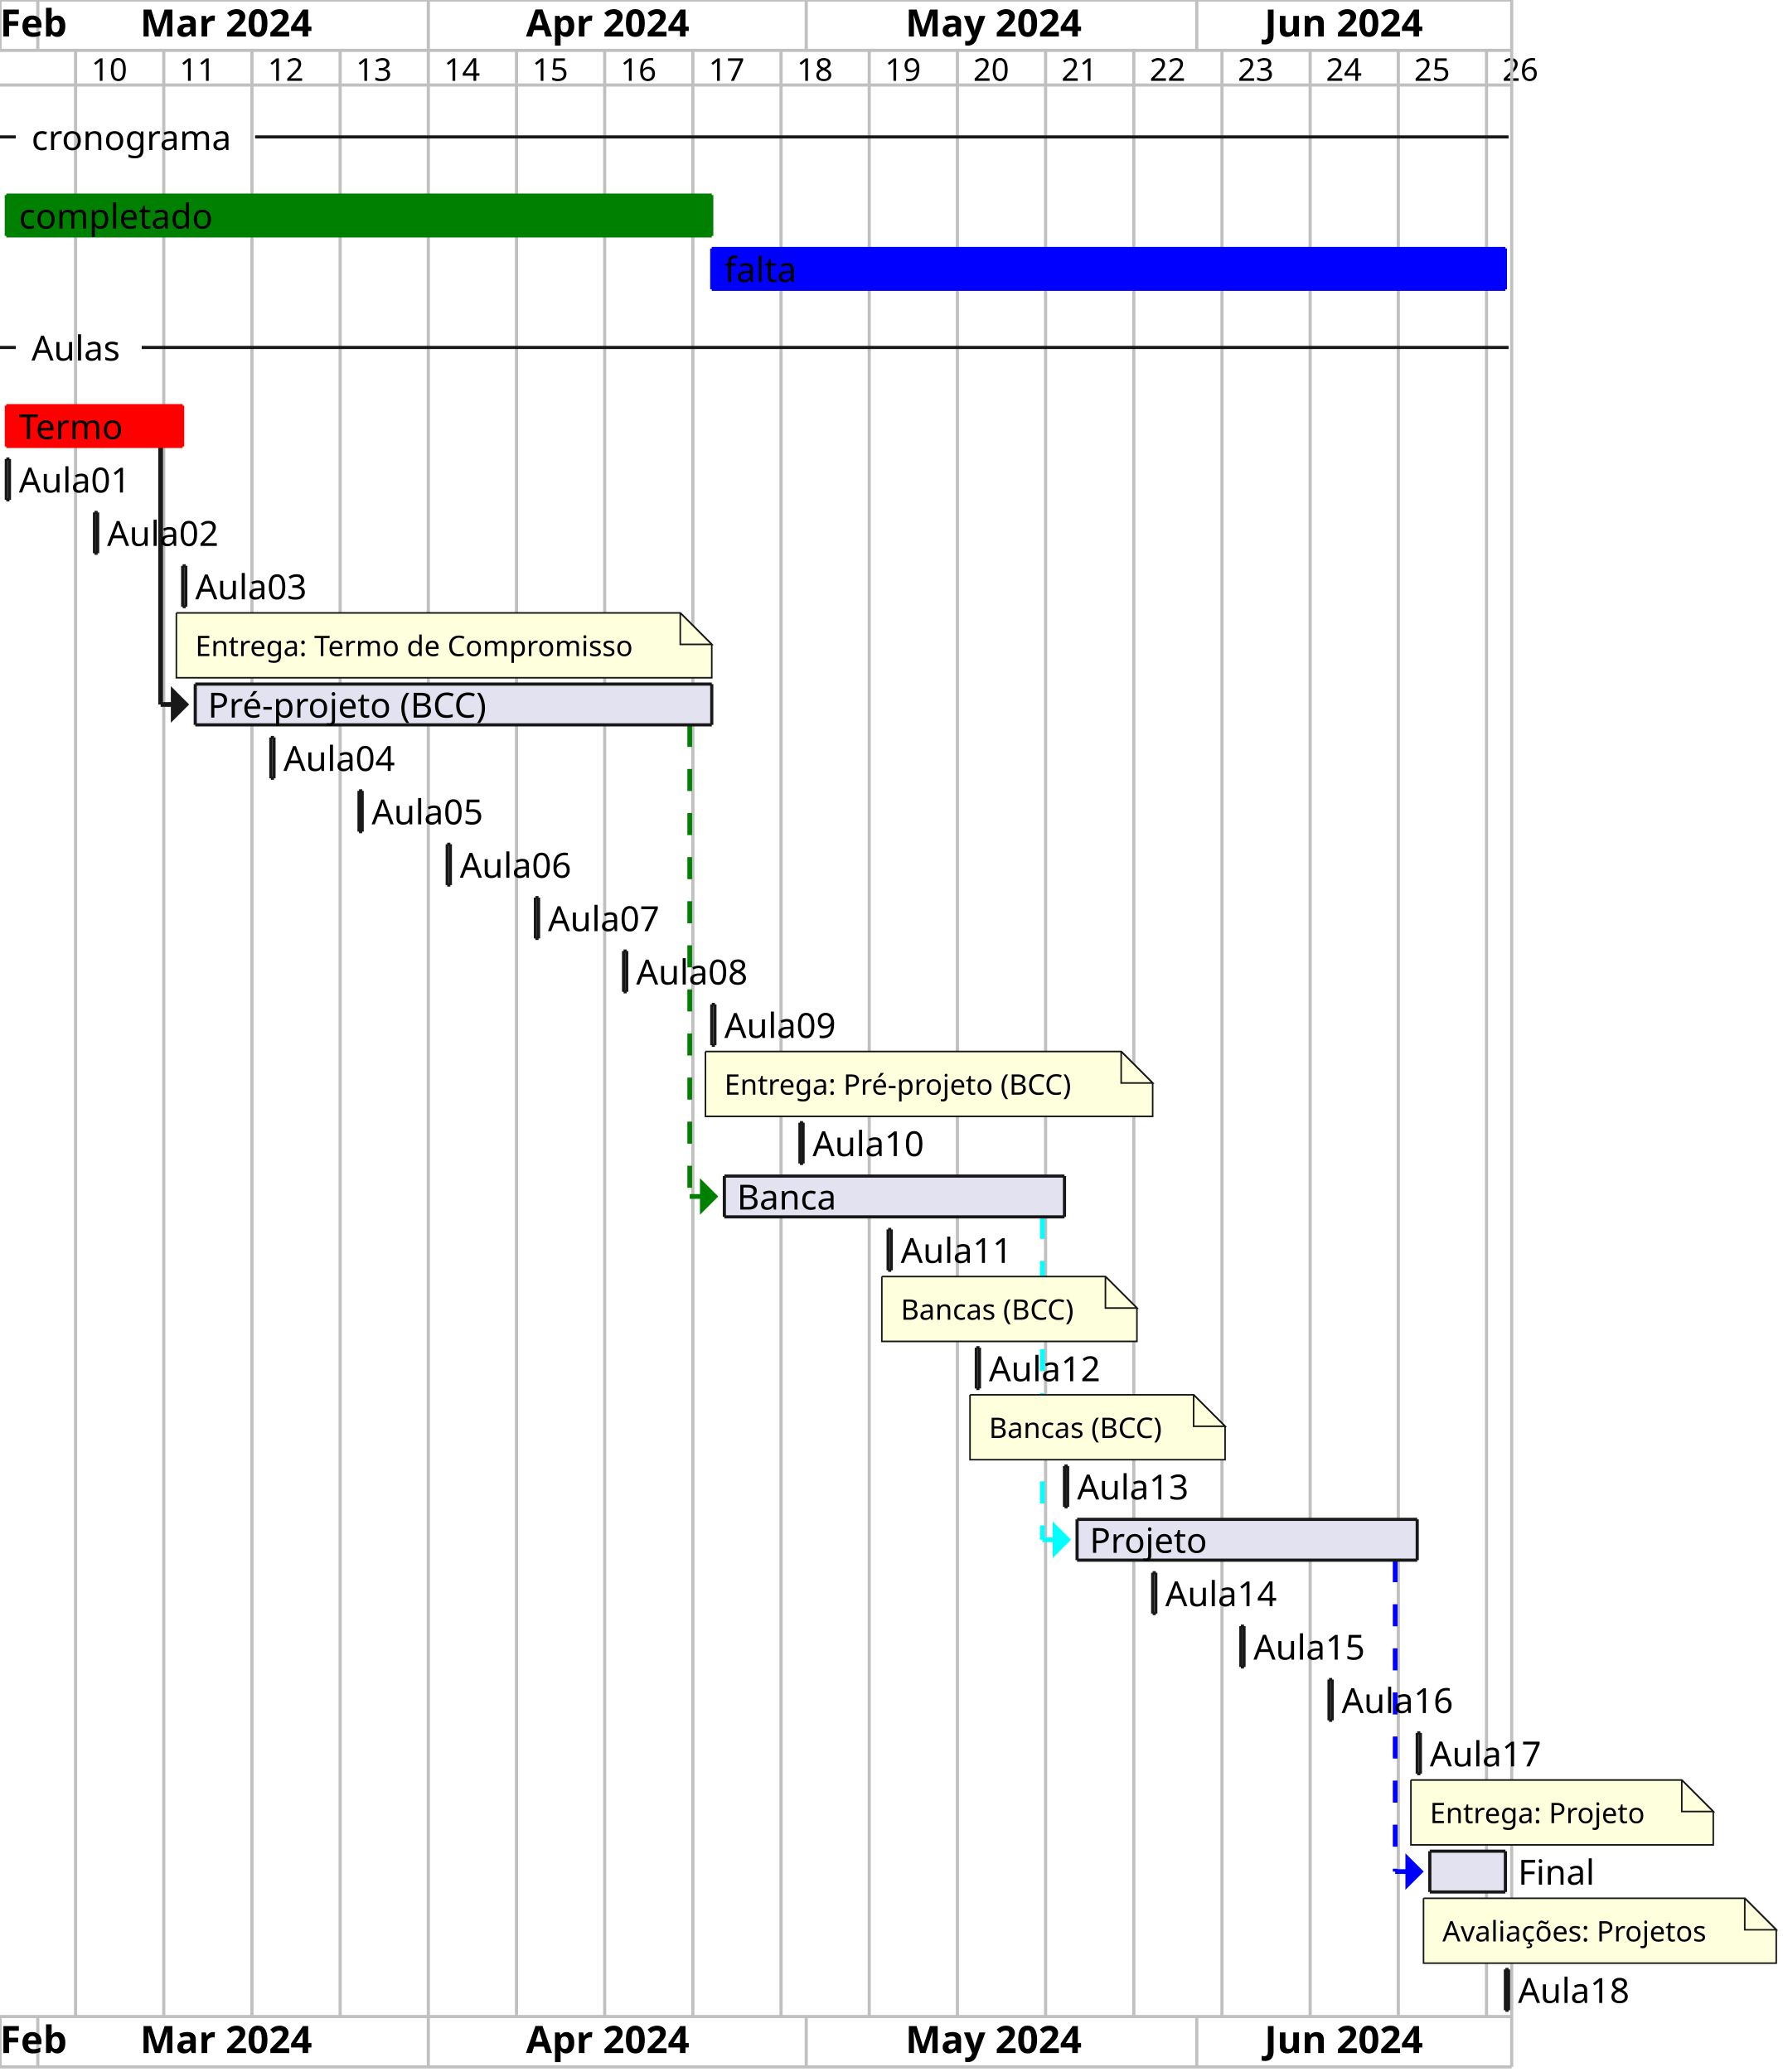
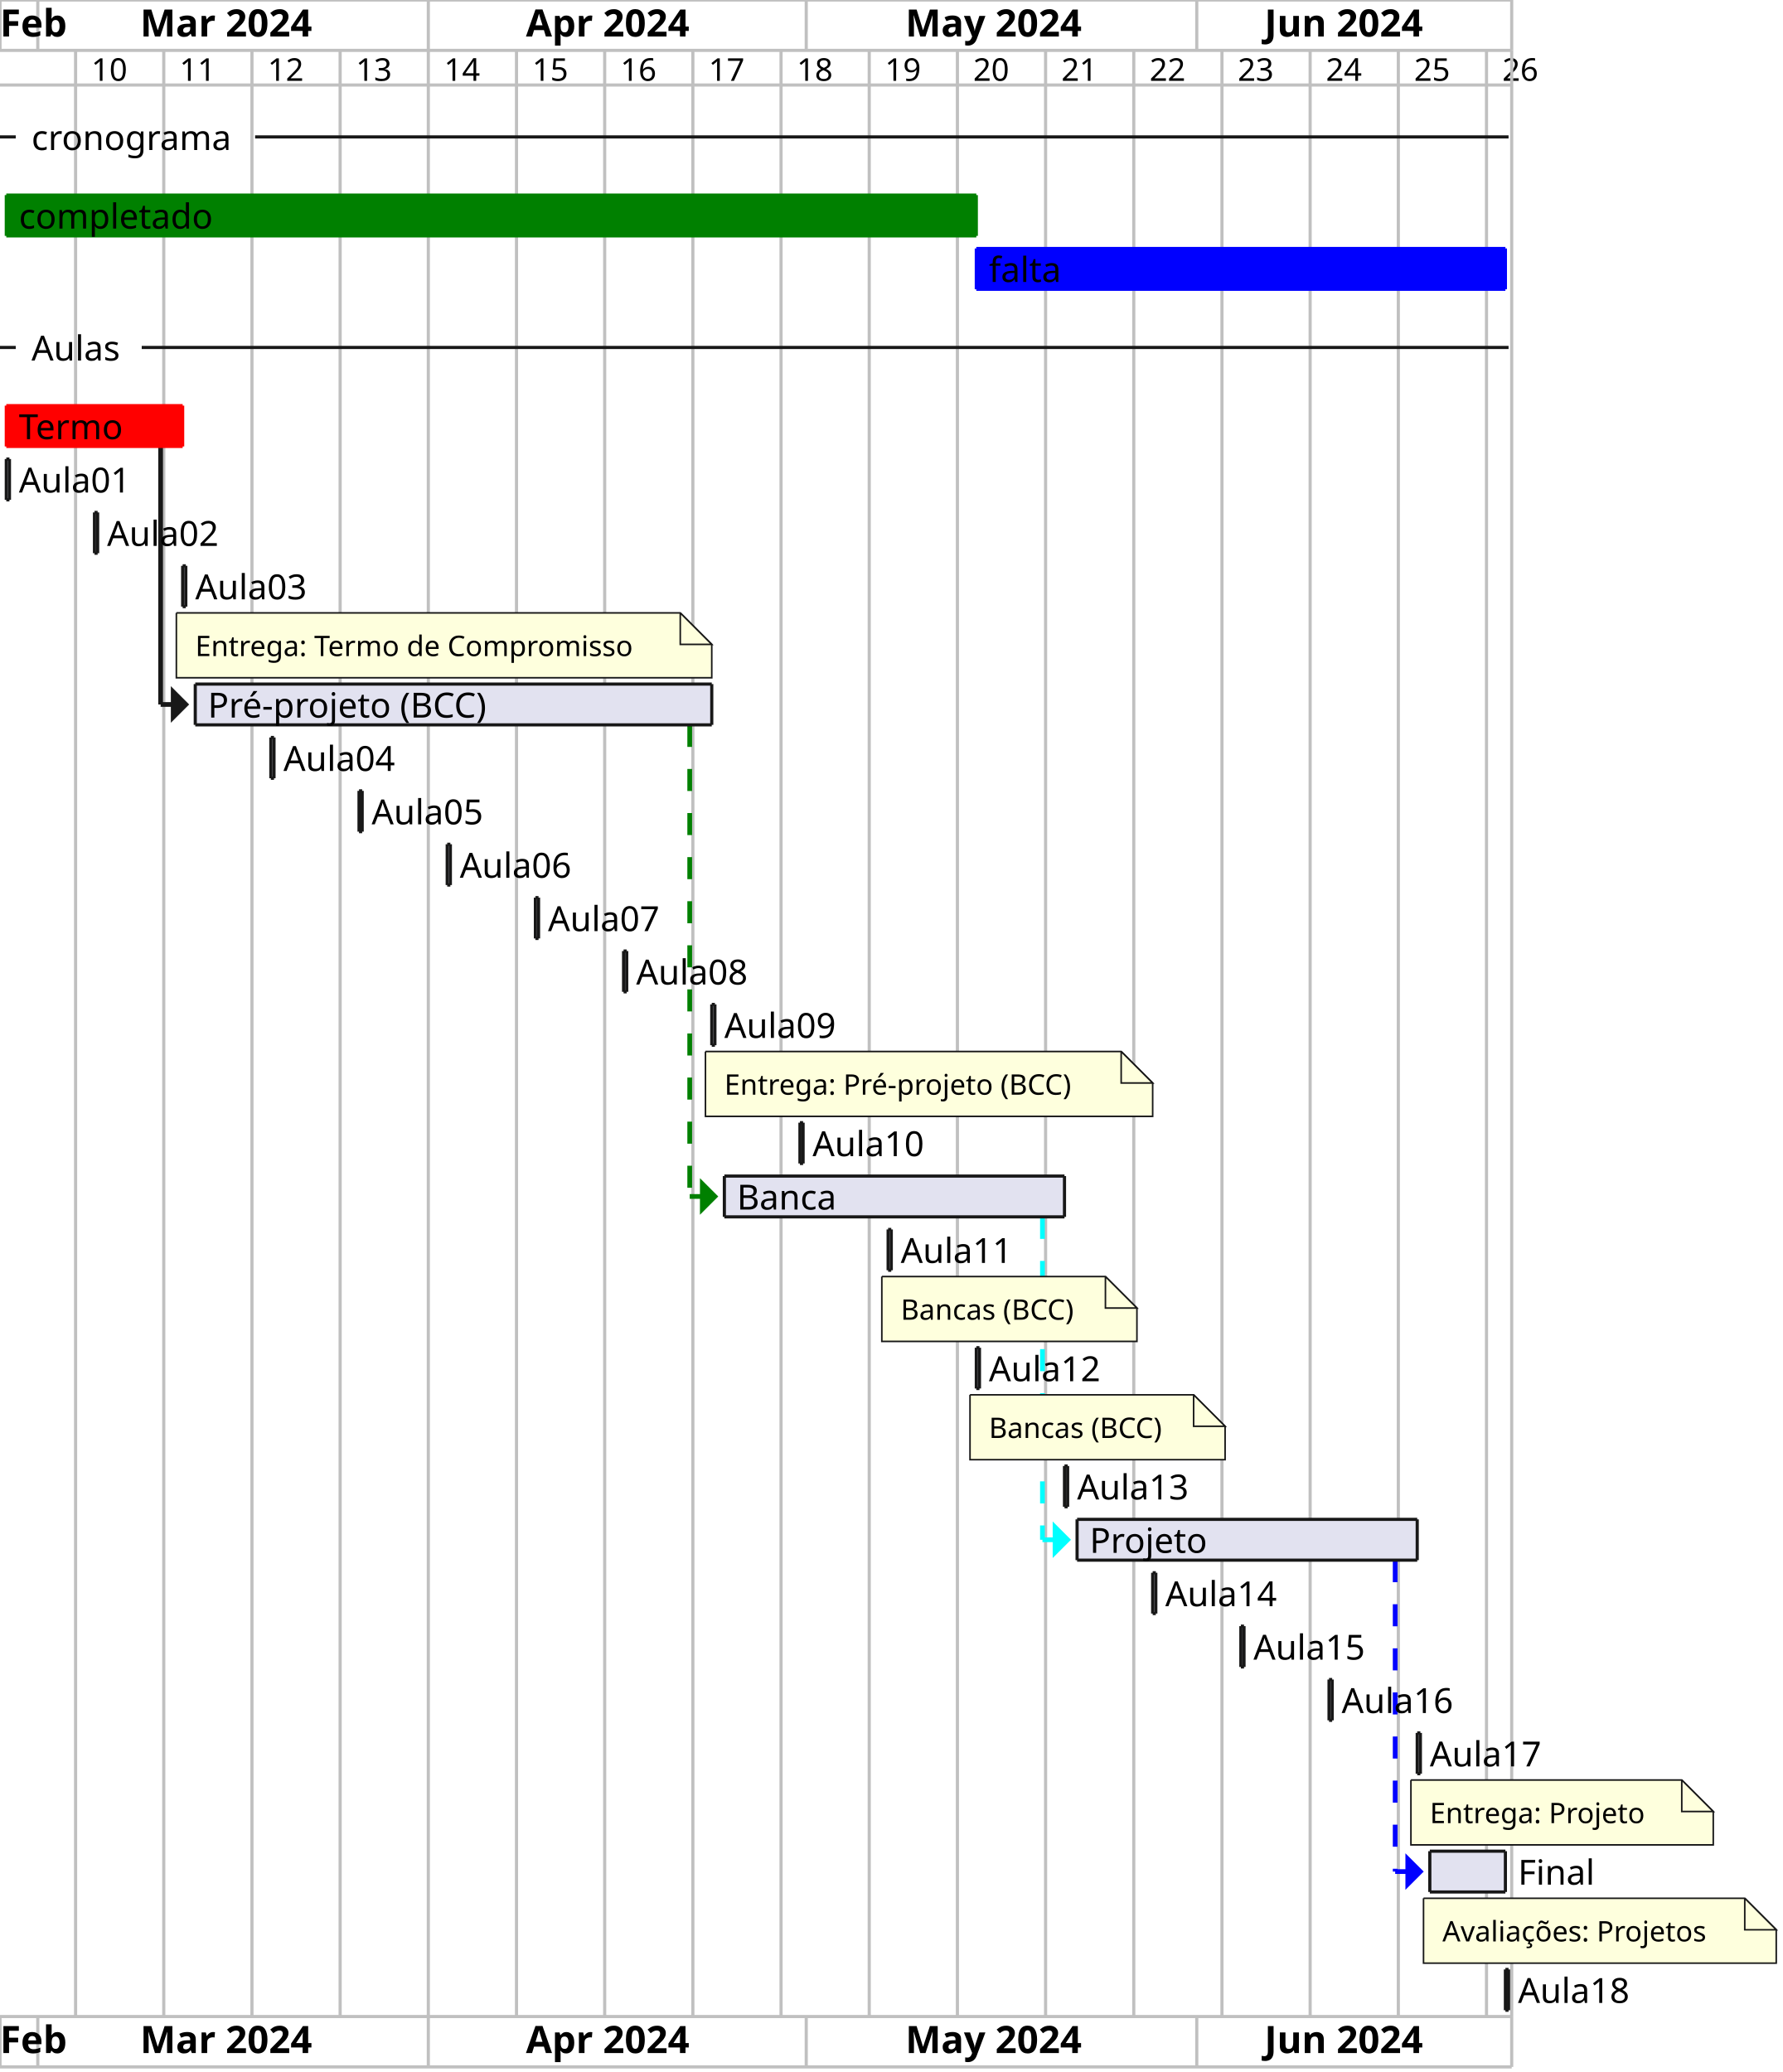
<svg xmlns="http://www.w3.org/2000/svg" contentStyleType="text/css" height="658px" preserveAspectRatio="none" style="width:566px;height:658px;background:#FFFFFF;" version="1.1" viewBox="0 0 566 658" width="566px" zoomAndPan="magnify">
  <defs />
  <g>
    <text fill="#000000" font-family="sans-serif" font-size="10" lengthAdjust="spacing" textLength="12" x="29" y="25.668">10</text>
    <text fill="#000000" font-family="sans-serif" font-size="10" lengthAdjust="spacing" textLength="12" x="57" y="25.668">11</text>
    <text fill="#000000" font-family="sans-serif" font-size="10" lengthAdjust="spacing" textLength="12" x="85" y="25.668">12</text>
    <text fill="#000000" font-family="sans-serif" font-size="10" lengthAdjust="spacing" textLength="12" x="113" y="25.668">13</text>
    <text fill="#000000" font-family="sans-serif" font-size="10" lengthAdjust="spacing" textLength="12" x="141" y="25.668">14</text>
    <text fill="#000000" font-family="sans-serif" font-size="10" lengthAdjust="spacing" textLength="12" x="169" y="25.668">15</text>
    <text fill="#000000" font-family="sans-serif" font-size="10" lengthAdjust="spacing" textLength="12" x="197" y="25.668">16</text>
    <text fill="#000000" font-family="sans-serif" font-size="10" lengthAdjust="spacing" textLength="12" x="225" y="25.668">17</text>
    <text fill="#000000" font-family="sans-serif" font-size="10" lengthAdjust="spacing" textLength="12" x="253" y="25.668">18</text>
    <text fill="#000000" font-family="sans-serif" font-size="10" lengthAdjust="spacing" textLength="12" x="281" y="25.668">19</text>
    <text fill="#000000" font-family="sans-serif" font-size="10" lengthAdjust="spacing" textLength="12" x="309" y="25.668">20</text>
    <text fill="#000000" font-family="sans-serif" font-size="10" lengthAdjust="spacing" textLength="12" x="337" y="25.668">21</text>
    <text fill="#000000" font-family="sans-serif" font-size="10" lengthAdjust="spacing" textLength="12" x="365" y="25.668">22</text>
    <text fill="#000000" font-family="sans-serif" font-size="10" lengthAdjust="spacing" textLength="12" x="393" y="25.668">23</text>
    <text fill="#000000" font-family="sans-serif" font-size="10" lengthAdjust="spacing" textLength="12" x="421" y="25.668">24</text>
    <text fill="#000000" font-family="sans-serif" font-size="10" lengthAdjust="spacing" textLength="12" x="449" y="25.668">25</text>
    <text fill="#000000" font-family="sans-serif" font-size="10" lengthAdjust="spacing" textLength="12" x="477" y="25.668">26</text>
    <line style="stroke:#C0C0C0;stroke-width:1.0;" x1="24" x2="24" y1="16" y2="640.385" />
    <line style="stroke:#C0C0C0;stroke-width:1.0;" x1="52" x2="52" y1="16" y2="640.385" />
    <line style="stroke:#C0C0C0;stroke-width:1.0;" x1="80" x2="80" y1="16" y2="640.385" />
    <line style="stroke:#C0C0C0;stroke-width:1.0;" x1="108" x2="108" y1="16" y2="640.385" />
    <line style="stroke:#C0C0C0;stroke-width:1.0;" x1="136" x2="136" y1="16" y2="640.385" />
    <line style="stroke:#C0C0C0;stroke-width:1.0;" x1="164" x2="164" y1="16" y2="640.385" />
    <line style="stroke:#C0C0C0;stroke-width:1.0;" x1="192" x2="192" y1="16" y2="640.385" />
    <line style="stroke:#C0C0C0;stroke-width:1.0;" x1="220" x2="220" y1="16" y2="640.385" />
    <line style="stroke:#C0C0C0;stroke-width:1.0;" x1="248" x2="248" y1="16" y2="640.385" />
    <line style="stroke:#C0C0C0;stroke-width:1.0;" x1="276" x2="276" y1="16" y2="640.385" />
    <line style="stroke:#C0C0C0;stroke-width:1.0;" x1="304" x2="304" y1="16" y2="640.385" />
    <line style="stroke:#C0C0C0;stroke-width:1.0;" x1="332" x2="332" y1="16" y2="640.385" />
    <line style="stroke:#C0C0C0;stroke-width:1.0;" x1="360" x2="360" y1="16" y2="640.385" />
    <line style="stroke:#C0C0C0;stroke-width:1.0;" x1="388" x2="388" y1="16" y2="640.385" />
    <line style="stroke:#C0C0C0;stroke-width:1.0;" x1="416" x2="416" y1="16" y2="640.385" />
    <line style="stroke:#C0C0C0;stroke-width:1.0;" x1="444" x2="444" y1="16" y2="640.385" />
    <line style="stroke:#C0C0C0;stroke-width:1.0;" x1="472" x2="472" y1="16" y2="640.385" />
    <line style="stroke:#C0C0C0;stroke-width:1.0;" x1="480" x2="480" y1="16" y2="640.385" />
    <line style="stroke:#C0C0C0;stroke-width:1.0;" x1="0" x2="0" y1="0" y2="16" />
    <line style="stroke:#C0C0C0;stroke-width:1.0;" x1="12" x2="12" y1="0" y2="16" />
    <text fill="#000000" font-family="sans-serif" font-size="12" font-weight="bold" lengthAdjust="spacing" textLength="22" x="0" y="11.602">Feb</text>
    <line style="stroke:#C0C0C0;stroke-width:1.0;" x1="136" x2="136" y1="0" y2="16" />
    <text fill="#000000" font-family="sans-serif" font-size="12" font-weight="bold" lengthAdjust="spacing" textLength="59" x="44.5" y="11.602">Mar 2024</text>
    <line style="stroke:#C0C0C0;stroke-width:1.0;" x1="256" x2="256" y1="0" y2="16" />
    <text fill="#000000" font-family="sans-serif" font-size="12" font-weight="bold" lengthAdjust="spacing" textLength="58" x="167" y="11.602">Apr 2024</text>
    <line style="stroke:#C0C0C0;stroke-width:1.0;" x1="380" x2="380" y1="0" y2="16" />
    <text fill="#000000" font-family="sans-serif" font-size="12" font-weight="bold" lengthAdjust="spacing" textLength="61" x="287.5" y="11.602">May 2024</text>
    <line style="stroke:#C0C0C0;stroke-width:1.0;" x1="480" x2="480" y1="0" y2="16" />
    <text fill="#000000" font-family="sans-serif" font-size="12" font-weight="bold" lengthAdjust="spacing" textLength="57" x="401.5" y="11.602">Jun 2024</text>
    <line style="stroke:#C0C0C0;stroke-width:1.0;" x1="0" x2="480" y1="0" y2="0" />
    <line style="stroke:#C0C0C0;stroke-width:1.0;" x1="0" x2="480" y1="16" y2="16" />
    <line style="stroke:#C0C0C0;stroke-width:1.0;" x1="0" x2="480" y1="27" y2="27" />
    <line style="stroke:#181818;stroke-width:1.5;" x1="51" x2="51" y1="141.775" y2="223.718" />
    <line style="stroke:#181818;stroke-width:1.5;" x1="51" x2="59" y1="223.718" y2="223.718" />
    <polygon fill="#181818" points="55,219.718,55,223.718,55,227.718,59,223.718" style="stroke:#181818;stroke-width:1.5;" />
    <line style="stroke:#008000;stroke-width:1.5;stroke-dasharray:7.0,7.0;" x1="219" x2="219" y1="230.195" y2="379.958" />
    <line style="stroke:#008000;stroke-width:1.5;stroke-dasharray:7.0,7.0;" x1="219" x2="227" y1="379.958" y2="379.958" />
    <polygon fill="#008000" points="223,375.958,223,379.958,223,383.958,227,379.958" style="stroke:#008000;stroke-width:1.5;" />
    <line style="stroke:#00FFFF;stroke-width:1.5;stroke-dasharray:7.0,7.0;" x1="331" x2="331" y1="386.435" y2="488.978" />
    <line style="stroke:#00FFFF;stroke-width:1.5;stroke-dasharray:7.0,7.0;" x1="331" x2="339" y1="488.978" y2="488.978" />
    <polygon fill="#00FFFF" points="335,484.978,335,488.978,335,492.978,339,488.978" style="stroke:#00FFFF;stroke-width:1.5;" />
    <line style="stroke:#0000FF;stroke-width:1.5;stroke-dasharray:7.0,7.0;" x1="443" x2="443" y1="495.455" y2="594.352" />
    <line style="stroke:#0000FF;stroke-width:1.5;stroke-dasharray:7.0,7.0;" x1="443" x2="451" y1="594.352" y2="594.352" />
    <polygon fill="#0000FF" points="447,590.352,447,594.352,447,598.352,451,594.352" style="stroke:#0000FF;stroke-width:1.5;" />
    <line style="stroke:#181818;stroke-width:1.0;" x1="0" x2="5" y1="43.477" y2="43.477" />
    <line style="stroke:#181818;stroke-width:1.0;" x1="81" x2="479" y1="43.477" y2="43.477" />
-     <rect fill="#008000" height="12.955" style="stroke:none;stroke-width:1.0;" width="224" x="2" y="61.955" />
-     <line style="stroke:#008000;stroke-width:1.0;" x1="2" x2="226" y1="61.955" y2="61.955" />
-     <line style="stroke:#008000;stroke-width:1.0;" x1="2" x2="226" y1="74.91" y2="74.91" />
+     <rect fill="#008000" height="12.955" style="stroke:none;stroke-width:1.0;" width="308" x="2" y="61.955" />
+     <line style="stroke:#008000;stroke-width:1.0;" x1="2" x2="310" y1="61.955" y2="61.955" />
+     <line style="stroke:#008000;stroke-width:1.0;" x1="2" x2="310" y1="74.91" y2="74.91" />
    <line style="stroke:#008000;stroke-width:1.0;" x1="2" x2="2" y1="61.955" y2="74.91" />
-     <line style="stroke:#008000;stroke-width:1.0;" x1="226" x2="226" y1="61.955" y2="74.91" />
-     <rect fill="#0000FF" height="12.955" style="stroke:none;stroke-width:1.0;" width="252" x="226" y="78.91" />
-     <line style="stroke:#0000FF;stroke-width:1.0;" x1="226" x2="478" y1="78.91" y2="78.91" />
-     <line style="stroke:#0000FF;stroke-width:1.0;" x1="226" x2="478" y1="91.865" y2="91.865" />
-     <line style="stroke:#0000FF;stroke-width:1.0;" x1="226" x2="226" y1="78.91" y2="91.865" />
+     <line style="stroke:#008000;stroke-width:1.0;" x1="310" x2="310" y1="61.955" y2="74.91" />
+     <rect fill="#0000FF" height="12.955" style="stroke:none;stroke-width:1.0;" width="168" x="310" y="78.91" />
+     <line style="stroke:#0000FF;stroke-width:1.0;" x1="310" x2="478" y1="78.91" y2="78.91" />
+     <line style="stroke:#0000FF;stroke-width:1.0;" x1="310" x2="478" y1="91.865" y2="91.865" />
+     <line style="stroke:#0000FF;stroke-width:1.0;" x1="310" x2="310" y1="78.91" y2="91.865" />
    <line style="stroke:#0000FF;stroke-width:1.0;" x1="478" x2="478" y1="78.91" y2="91.865" />
    <line style="stroke:#181818;stroke-width:1.0;" x1="0" x2="5" y1="110.343" y2="110.343" />
    <line style="stroke:#181818;stroke-width:1.0;" x1="45" x2="479" y1="110.343" y2="110.343" />
    <rect fill="#FF0000" height="12.955" style="stroke:none;stroke-width:1.0;" width="56" x="2" y="128.82" />
    <line style="stroke:#FF0000;stroke-width:1.0;" x1="2" x2="58" y1="128.82" y2="128.82" />
    <line style="stroke:#FF0000;stroke-width:1.0;" x1="2" x2="58" y1="141.775" y2="141.775" />
    <line style="stroke:#FF0000;stroke-width:1.0;" x1="2" x2="2" y1="128.82" y2="141.775" />
    <line style="stroke:#FF0000;stroke-width:1.0;" x1="58" x2="58" y1="128.82" y2="141.775" />
    <rect fill="#E2E2F0" height="12.955" style="stroke:none;stroke-width:1.0;" width="1" x="2" y="145.775" />
    <line style="stroke:#181818;stroke-width:1.0;" x1="2" x2="3" y1="145.775" y2="145.775" />
    <line style="stroke:#181818;stroke-width:1.0;" x1="2" x2="3" y1="158.731" y2="158.731" />
    <line style="stroke:#181818;stroke-width:1.0;" x1="2" x2="2" y1="145.775" y2="158.731" />
    <line style="stroke:#181818;stroke-width:1.0;" x1="3" x2="3" y1="145.775" y2="158.731" />
    <rect fill="#E2E2F0" height="12.955" style="stroke:none;stroke-width:1.0;" width="1" x="30" y="162.731" />
    <line style="stroke:#181818;stroke-width:1.0;" x1="30" x2="31" y1="162.731" y2="162.731" />
    <line style="stroke:#181818;stroke-width:1.0;" x1="30" x2="31" y1="175.685" y2="175.685" />
    <line style="stroke:#181818;stroke-width:1.0;" x1="30" x2="30" y1="162.731" y2="175.685" />
    <line style="stroke:#181818;stroke-width:1.0;" x1="31" x2="31" y1="162.731" y2="175.685" />
    <path d="M56,194.641 L56,215.24 L226,215.24 L226,204.641 L216,194.641 L56,194.641 " fill="#FEFFDD" style="stroke:#181818;stroke-width:0.5;" />
    <path d="M216,194.641 L216,204.641 L226,204.641 L216,194.641 " fill="#FEFFDD" style="stroke:#181818;stroke-width:0.5;" />
    <text fill="#000000" font-family="sans-serif" font-size="9" lengthAdjust="spacing" textLength="149" x="62" y="208.342">Entrega: Termo de Compromisso</text>
    <rect fill="#E2E2F0" height="12.955" style="stroke:none;stroke-width:1.0;" width="1" x="58" y="179.685" />
    <line style="stroke:#181818;stroke-width:1.0;" x1="58" x2="59" y1="179.685" y2="179.685" />
    <line style="stroke:#181818;stroke-width:1.0;" x1="58" x2="59" y1="192.641" y2="192.641" />
    <line style="stroke:#181818;stroke-width:1.0;" x1="58" x2="58" y1="179.685" y2="192.641" />
    <line style="stroke:#181818;stroke-width:1.0;" x1="59" x2="59" y1="179.685" y2="192.641" />
    <rect fill="#E2E2F0" height="12.955" style="stroke:none;stroke-width:1.0;" width="164" x="62" y="217.24" />
    <line style="stroke:#181818;stroke-width:1.0;" x1="62" x2="226" y1="217.24" y2="217.24" />
    <line style="stroke:#181818;stroke-width:1.0;" x1="62" x2="226" y1="230.195" y2="230.195" />
    <line style="stroke:#181818;stroke-width:1.0;" x1="62" x2="62" y1="217.24" y2="230.195" />
    <line style="stroke:#181818;stroke-width:1.0;" x1="226" x2="226" y1="217.24" y2="230.195" />
    <rect fill="#E2E2F0" height="12.955" style="stroke:none;stroke-width:1.0;" width="1" x="86" y="234.195" />
    <line style="stroke:#181818;stroke-width:1.0;" x1="86" x2="87" y1="234.195" y2="234.195" />
    <line style="stroke:#181818;stroke-width:1.0;" x1="86" x2="87" y1="247.15" y2="247.15" />
    <line style="stroke:#181818;stroke-width:1.0;" x1="86" x2="86" y1="234.195" y2="247.15" />
    <line style="stroke:#181818;stroke-width:1.0;" x1="87" x2="87" y1="234.195" y2="247.15" />
    <rect fill="#E2E2F0" height="12.955" style="stroke:none;stroke-width:1.0;" width="1" x="114" y="251.15" />
    <line style="stroke:#181818;stroke-width:1.0;" x1="114" x2="115" y1="251.15" y2="251.15" />
    <line style="stroke:#181818;stroke-width:1.0;" x1="114" x2="115" y1="264.106" y2="264.106" />
    <line style="stroke:#181818;stroke-width:1.0;" x1="114" x2="114" y1="251.15" y2="264.106" />
    <line style="stroke:#181818;stroke-width:1.0;" x1="115" x2="115" y1="251.15" y2="264.106" />
    <rect fill="#E2E2F0" height="12.955" style="stroke:none;stroke-width:1.0;" width="1" x="142" y="268.106" />
    <line style="stroke:#181818;stroke-width:1.0;" x1="142" x2="143" y1="268.106" y2="268.106" />
    <line style="stroke:#181818;stroke-width:1.0;" x1="142" x2="143" y1="281.06" y2="281.06" />
    <line style="stroke:#181818;stroke-width:1.0;" x1="142" x2="142" y1="268.106" y2="281.06" />
    <line style="stroke:#181818;stroke-width:1.0;" x1="143" x2="143" y1="268.106" y2="281.06" />
    <rect fill="#E2E2F0" height="12.955" style="stroke:none;stroke-width:1.0;" width="1" x="170" y="285.06" />
    <line style="stroke:#181818;stroke-width:1.0;" x1="170" x2="171" y1="285.06" y2="285.06" />
    <line style="stroke:#181818;stroke-width:1.0;" x1="170" x2="171" y1="298.016" y2="298.016" />
    <line style="stroke:#181818;stroke-width:1.0;" x1="170" x2="170" y1="285.06" y2="298.016" />
    <line style="stroke:#181818;stroke-width:1.0;" x1="171" x2="171" y1="285.06" y2="298.016" />
    <rect fill="#E2E2F0" height="12.955" style="stroke:none;stroke-width:1.0;" width="1" x="198" y="302.016" />
    <line style="stroke:#181818;stroke-width:1.0;" x1="198" x2="199" y1="302.016" y2="302.016" />
    <line style="stroke:#181818;stroke-width:1.0;" x1="198" x2="199" y1="314.971" y2="314.971" />
    <line style="stroke:#181818;stroke-width:1.0;" x1="198" x2="198" y1="302.016" y2="314.971" />
    <line style="stroke:#181818;stroke-width:1.0;" x1="199" x2="199" y1="302.016" y2="314.971" />
    <path d="M224,333.926 L224,354.525 L366,354.525 L366,343.926 L356,333.926 L224,333.926 " fill="#FEFFDD" style="stroke:#181818;stroke-width:0.5;" />
    <path d="M356,333.926 L356,343.926 L366,343.926 L356,333.926 " fill="#FEFFDD" style="stroke:#181818;stroke-width:0.5;" />
    <text fill="#000000" font-family="sans-serif" font-size="9" lengthAdjust="spacing" textLength="118" x="230" y="347.627">Entrega: Pré-projeto (BCC)</text>
    <rect fill="#E2E2F0" height="12.955" style="stroke:none;stroke-width:1.0;" width="1" x="226" y="318.971" />
    <line style="stroke:#181818;stroke-width:1.0;" x1="226" x2="227" y1="318.971" y2="318.971" />
    <line style="stroke:#181818;stroke-width:1.0;" x1="226" x2="227" y1="331.926" y2="331.926" />
    <line style="stroke:#181818;stroke-width:1.0;" x1="226" x2="226" y1="318.971" y2="331.926" />
    <line style="stroke:#181818;stroke-width:1.0;" x1="227" x2="227" y1="318.971" y2="331.926" />
    <rect fill="#E2E2F0" height="12.955" style="stroke:none;stroke-width:1.0;" width="1" x="254" y="356.525" />
    <line style="stroke:#181818;stroke-width:1.0;" x1="254" x2="255" y1="356.525" y2="356.525" />
    <line style="stroke:#181818;stroke-width:1.0;" x1="254" x2="255" y1="369.481" y2="369.481" />
    <line style="stroke:#181818;stroke-width:1.0;" x1="254" x2="254" y1="356.525" y2="369.481" />
    <line style="stroke:#181818;stroke-width:1.0;" x1="255" x2="255" y1="356.525" y2="369.481" />
    <rect fill="#E2E2F0" height="12.955" style="stroke:none;stroke-width:1.0;" width="108" x="230" y="373.481" />
    <line style="stroke:#181818;stroke-width:1.0;" x1="230" x2="338" y1="373.481" y2="373.481" />
    <line style="stroke:#181818;stroke-width:1.0;" x1="230" x2="338" y1="386.435" y2="386.435" />
    <line style="stroke:#181818;stroke-width:1.0;" x1="230" x2="230" y1="373.481" y2="386.435" />
    <line style="stroke:#181818;stroke-width:1.0;" x1="338" x2="338" y1="373.481" y2="386.435" />
    <path d="M280,405.391 L280,425.99 L361,425.99 L361,415.391 L351,405.391 L280,405.391 " fill="#FEFFDD" style="stroke:#181818;stroke-width:0.5;" />
    <path d="M351,405.391 L351,415.391 L361,415.391 L351,405.391 " fill="#FEFFDD" style="stroke:#181818;stroke-width:0.5;" />
    <text fill="#000000" font-family="sans-serif" font-size="9" lengthAdjust="spacing" textLength="57" x="286" y="419.092">Bancas (BCC)</text>
    <rect fill="#E2E2F0" height="12.955" style="stroke:none;stroke-width:1.0;" width="1" x="282" y="390.435" />
    <line style="stroke:#181818;stroke-width:1.0;" x1="282" x2="283" y1="390.435" y2="390.435" />
    <line style="stroke:#181818;stroke-width:1.0;" x1="282" x2="283" y1="403.391" y2="403.391" />
    <line style="stroke:#181818;stroke-width:1.0;" x1="282" x2="282" y1="390.435" y2="403.391" />
    <line style="stroke:#181818;stroke-width:1.0;" x1="283" x2="283" y1="390.435" y2="403.391" />
    <path d="M308,442.945 L308,463.545 L389,463.545 L389,452.945 L379,442.945 L308,442.945 " fill="#FEFFDD" style="stroke:#181818;stroke-width:0.5;" />
    <path d="M379,442.945 L379,452.945 L389,452.945 L379,442.945 " fill="#FEFFDD" style="stroke:#181818;stroke-width:0.5;" />
    <text fill="#000000" font-family="sans-serif" font-size="9" lengthAdjust="spacing" textLength="57" x="314" y="456.647">Bancas (BCC)</text>
    <rect fill="#E2E2F0" height="12.955" style="stroke:none;stroke-width:1.0;" width="1" x="310" y="427.99" />
    <line style="stroke:#181818;stroke-width:1.0;" x1="310" x2="311" y1="427.99" y2="427.99" />
    <line style="stroke:#181818;stroke-width:1.0;" x1="310" x2="311" y1="440.945" y2="440.945" />
    <line style="stroke:#181818;stroke-width:1.0;" x1="310" x2="310" y1="427.99" y2="440.945" />
    <line style="stroke:#181818;stroke-width:1.0;" x1="311" x2="311" y1="427.99" y2="440.945" />
    <rect fill="#E2E2F0" height="12.955" style="stroke:none;stroke-width:1.0;" width="1" x="338" y="465.545" />
    <line style="stroke:#181818;stroke-width:1.0;" x1="338" x2="339" y1="465.545" y2="465.545" />
    <line style="stroke:#181818;stroke-width:1.0;" x1="338" x2="339" y1="478.5" y2="478.5" />
    <line style="stroke:#181818;stroke-width:1.0;" x1="338" x2="338" y1="465.545" y2="478.5" />
    <line style="stroke:#181818;stroke-width:1.0;" x1="339" x2="339" y1="465.545" y2="478.5" />
    <rect fill="#E2E2F0" height="12.955" style="stroke:none;stroke-width:1.0;" width="108" x="342" y="482.5" />
    <line style="stroke:#181818;stroke-width:1.0;" x1="342" x2="450" y1="482.5" y2="482.5" />
    <line style="stroke:#181818;stroke-width:1.0;" x1="342" x2="450" y1="495.455" y2="495.455" />
    <line style="stroke:#181818;stroke-width:1.0;" x1="342" x2="342" y1="482.5" y2="495.455" />
    <line style="stroke:#181818;stroke-width:1.0;" x1="450" x2="450" y1="482.5" y2="495.455" />
    <rect fill="#E2E2F0" height="12.955" style="stroke:none;stroke-width:1.0;" width="1" x="366" y="499.455" />
    <line style="stroke:#181818;stroke-width:1.0;" x1="366" x2="367" y1="499.455" y2="499.455" />
    <line style="stroke:#181818;stroke-width:1.0;" x1="366" x2="367" y1="512.41" y2="512.41" />
    <line style="stroke:#181818;stroke-width:1.0;" x1="366" x2="366" y1="499.455" y2="512.41" />
    <line style="stroke:#181818;stroke-width:1.0;" x1="367" x2="367" y1="499.455" y2="512.41" />
    <rect fill="#E2E2F0" height="12.955" style="stroke:none;stroke-width:1.0;" width="1" x="394" y="516.41" />
    <line style="stroke:#181818;stroke-width:1.0;" x1="394" x2="395" y1="516.41" y2="516.41" />
    <line style="stroke:#181818;stroke-width:1.0;" x1="394" x2="395" y1="529.365" y2="529.365" />
    <line style="stroke:#181818;stroke-width:1.0;" x1="394" x2="394" y1="516.41" y2="529.365" />
    <line style="stroke:#181818;stroke-width:1.0;" x1="395" x2="395" y1="516.41" y2="529.365" />
    <rect fill="#E2E2F0" height="12.955" style="stroke:none;stroke-width:1.0;" width="1" x="422" y="533.365" />
    <line style="stroke:#181818;stroke-width:1.0;" x1="422" x2="423" y1="533.365" y2="533.365" />
    <line style="stroke:#181818;stroke-width:1.0;" x1="422" x2="423" y1="546.32" y2="546.32" />
    <line style="stroke:#181818;stroke-width:1.0;" x1="422" x2="422" y1="533.365" y2="546.32" />
    <line style="stroke:#181818;stroke-width:1.0;" x1="423" x2="423" y1="533.365" y2="546.32" />
    <path d="M448,565.275 L448,585.875 L544,585.875 L544,575.275 L534,565.275 L448,565.275 " fill="#FEFFDD" style="stroke:#181818;stroke-width:0.5;" />
    <path d="M534,565.275 L534,575.275 L544,575.275 L534,565.275 " fill="#FEFFDD" style="stroke:#181818;stroke-width:0.5;" />
    <text fill="#000000" font-family="sans-serif" font-size="9" lengthAdjust="spacing" textLength="72" x="454" y="578.977">Entrega: Projeto</text>
    <rect fill="#E2E2F0" height="12.955" style="stroke:none;stroke-width:1.0;" width="1" x="450" y="550.32" />
    <line style="stroke:#181818;stroke-width:1.0;" x1="450" x2="451" y1="550.32" y2="550.32" />
    <line style="stroke:#181818;stroke-width:1.0;" x1="450" x2="451" y1="563.275" y2="563.275" />
    <line style="stroke:#181818;stroke-width:1.0;" x1="450" x2="450" y1="550.32" y2="563.275" />
    <line style="stroke:#181818;stroke-width:1.0;" x1="451" x2="451" y1="550.32" y2="563.275" />
    <path d="M452,602.83 L452,623.43 L564,623.43 L564,612.83 L554,602.83 L452,602.83 " fill="#FEFFDD" style="stroke:#181818;stroke-width:0.5;" />
    <path d="M554,602.83 L554,612.83 L564,612.83 L554,602.83 " fill="#FEFFDD" style="stroke:#181818;stroke-width:0.5;" />
    <text fill="#000000" font-family="sans-serif" font-size="9" lengthAdjust="spacing" textLength="91" x="458" y="616.531">Avaliações: Projetos</text>
    <rect fill="#E2E2F0" height="12.955" style="stroke:none;stroke-width:1.0;" width="24" x="454" y="587.875" />
    <line style="stroke:#181818;stroke-width:1.0;" x1="454" x2="478" y1="587.875" y2="587.875" />
    <line style="stroke:#181818;stroke-width:1.0;" x1="454" x2="478" y1="600.83" y2="600.83" />
    <line style="stroke:#181818;stroke-width:1.0;" x1="454" x2="454" y1="587.875" y2="600.83" />
    <line style="stroke:#181818;stroke-width:1.0;" x1="478" x2="478" y1="587.875" y2="600.83" />
    <rect fill="#E2E2F0" height="12.955" style="stroke:none;stroke-width:1.0;" width="1" x="478" y="625.43" />
    <line style="stroke:#181818;stroke-width:1.0;" x1="478" x2="479" y1="625.43" y2="625.43" />
    <line style="stroke:#181818;stroke-width:1.0;" x1="478" x2="479" y1="638.385" y2="638.385" />
    <line style="stroke:#181818;stroke-width:1.0;" x1="478" x2="478" y1="625.43" y2="638.385" />
    <line style="stroke:#181818;stroke-width:1.0;" x1="479" x2="479" y1="625.43" y2="638.385" />
    <text fill="#000000" font-family="sans-serif" font-size="11" lengthAdjust="spacing" textLength="66" x="10" y="47.635">cronograma</text>
    <text fill="#000000" font-family="sans-serif" font-size="11" lengthAdjust="spacing" textLength="63" x="6" y="72.59">completado</text>
-     <text fill="#000000" font-family="sans-serif" font-size="11" lengthAdjust="spacing" textLength="23" x="230" y="89.545">falta</text>
+     <text fill="#000000" font-family="sans-serif" font-size="11" lengthAdjust="spacing" textLength="23" x="314" y="89.545">falta</text>
    <text fill="#000000" font-family="sans-serif" font-size="11" lengthAdjust="spacing" textLength="30" x="10" y="114.5">Aulas</text>
    <text fill="#000000" font-family="sans-serif" font-size="11" lengthAdjust="spacing" textLength="35" x="6" y="139.455">Termo</text>
    <text fill="#000000" font-family="sans-serif" font-size="11" lengthAdjust="spacing" textLength="38" x="6" y="156.41">Aula01</text>
    <text fill="#000000" font-family="sans-serif" font-size="11" lengthAdjust="spacing" textLength="38" x="34" y="173.365">Aula02</text>
    <text fill="#000000" font-family="sans-serif" font-size="11" lengthAdjust="spacing" textLength="38" x="62" y="190.32">Aula03</text>
    <text fill="#000000" font-family="sans-serif" font-size="11" lengthAdjust="spacing" textLength="95" x="66" y="227.875">Pré-projeto (BCC)</text>
    <text fill="#000000" font-family="sans-serif" font-size="11" lengthAdjust="spacing" textLength="38" x="90" y="244.83">Aula04</text>
    <text fill="#000000" font-family="sans-serif" font-size="11" lengthAdjust="spacing" textLength="38" x="118" y="261.785">Aula05</text>
    <text fill="#000000" font-family="sans-serif" font-size="11" lengthAdjust="spacing" textLength="38" x="146" y="278.74">Aula06</text>
    <text fill="#000000" font-family="sans-serif" font-size="11" lengthAdjust="spacing" textLength="38" x="174" y="295.695">Aula07</text>
    <text fill="#000000" font-family="sans-serif" font-size="11" lengthAdjust="spacing" textLength="38" x="202" y="312.65">Aula08</text>
    <text fill="#000000" font-family="sans-serif" font-size="11" lengthAdjust="spacing" textLength="38" x="230" y="329.606">Aula09</text>
    <text fill="#000000" font-family="sans-serif" font-size="11" lengthAdjust="spacing" textLength="38" x="258" y="367.16">Aula10</text>
    <text fill="#000000" font-family="sans-serif" font-size="11" lengthAdjust="spacing" textLength="31" x="234" y="384.115">Banca</text>
    <text fill="#000000" font-family="sans-serif" font-size="11" lengthAdjust="spacing" textLength="38" x="286" y="401.07">Aula11</text>
    <text fill="#000000" font-family="sans-serif" font-size="11" lengthAdjust="spacing" textLength="38" x="314" y="438.625">Aula12</text>
    <text fill="#000000" font-family="sans-serif" font-size="11" lengthAdjust="spacing" textLength="38" x="342" y="476.18">Aula13</text>
    <text fill="#000000" font-family="sans-serif" font-size="11" lengthAdjust="spacing" textLength="38" x="346" y="493.135">Projeto</text>
    <text fill="#000000" font-family="sans-serif" font-size="11" lengthAdjust="spacing" textLength="38" x="370" y="510.09">Aula14</text>
    <text fill="#000000" font-family="sans-serif" font-size="11" lengthAdjust="spacing" textLength="38" x="398" y="527.045">Aula15</text>
    <text fill="#000000" font-family="sans-serif" font-size="11" lengthAdjust="spacing" textLength="38" x="426" y="544">Aula16</text>
    <text fill="#000000" font-family="sans-serif" font-size="11" lengthAdjust="spacing" textLength="38" x="454" y="560.955">Aula17</text>
    <text fill="#000000" font-family="sans-serif" font-size="11" lengthAdjust="spacing" textLength="25" x="482" y="598.51">Final</text>
    <text fill="#000000" font-family="sans-serif" font-size="11" lengthAdjust="spacing" textLength="38" x="482" y="636.064">Aula18</text>
    <line style="stroke:#C0C0C0;stroke-width:1.0;" x1="0" x2="480" y1="640.385" y2="640.385" />
    <line style="stroke:#C0C0C0;stroke-width:1.0;" x1="0" x2="0" y1="640.385" y2="656.385" />
    <line style="stroke:#C0C0C0;stroke-width:1.0;" x1="12" x2="12" y1="640.385" y2="656.385" />
    <text fill="#000000" font-family="sans-serif" font-size="12" font-weight="bold" lengthAdjust="spacing" textLength="22" x="0" y="651.986">Feb</text>
    <line style="stroke:#C0C0C0;stroke-width:1.0;" x1="136" x2="136" y1="640.385" y2="656.385" />
    <text fill="#000000" font-family="sans-serif" font-size="12" font-weight="bold" lengthAdjust="spacing" textLength="59" x="44.5" y="651.986">Mar 2024</text>
    <line style="stroke:#C0C0C0;stroke-width:1.0;" x1="256" x2="256" y1="640.385" y2="656.385" />
    <text fill="#000000" font-family="sans-serif" font-size="12" font-weight="bold" lengthAdjust="spacing" textLength="58" x="167" y="651.986">Apr 2024</text>
    <line style="stroke:#C0C0C0;stroke-width:1.0;" x1="380" x2="380" y1="640.385" y2="656.385" />
    <text fill="#000000" font-family="sans-serif" font-size="12" font-weight="bold" lengthAdjust="spacing" textLength="61" x="287.5" y="651.986">May 2024</text>
    <line style="stroke:#C0C0C0;stroke-width:1.0;" x1="480" x2="480" y1="640.385" y2="656.385" />
    <text fill="#000000" font-family="sans-serif" font-size="12" font-weight="bold" lengthAdjust="spacing" textLength="57" x="401.5" y="651.986">Jun 2024</text>
    <line style="stroke:#C0C0C0;stroke-width:1.0;" x1="0" x2="480" y1="656.385" y2="656.385" />
  </g>
</svg>
